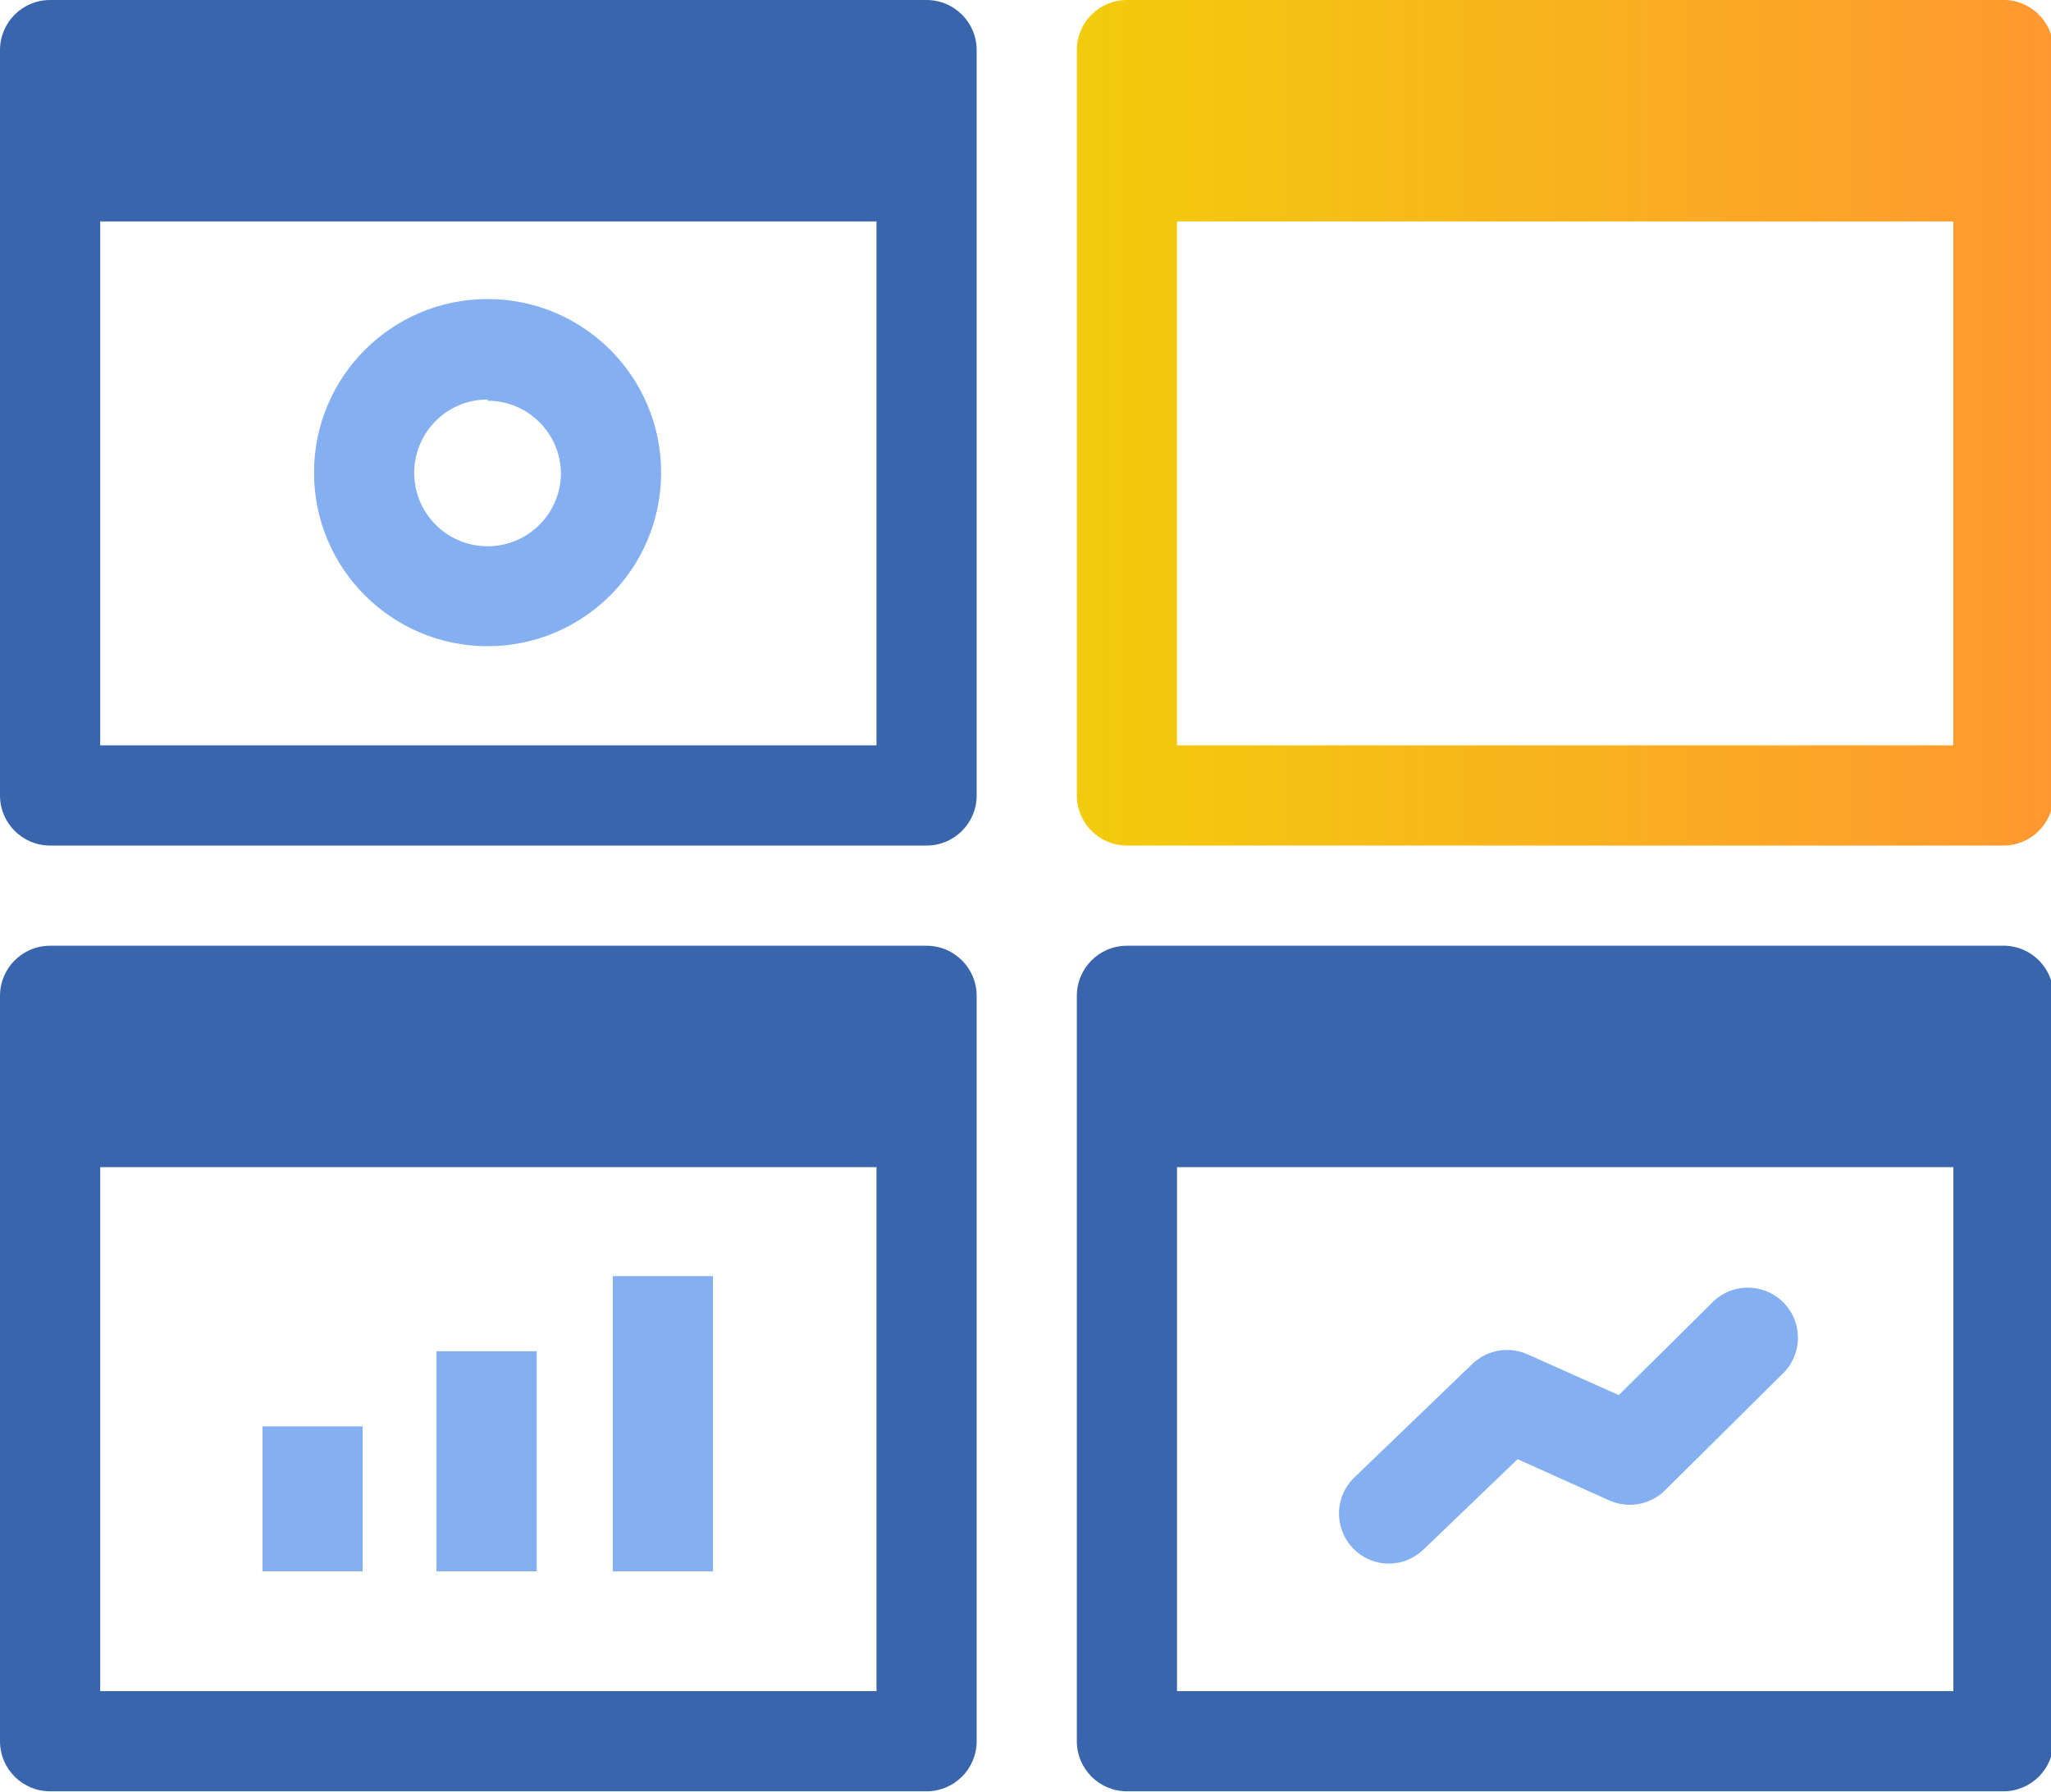
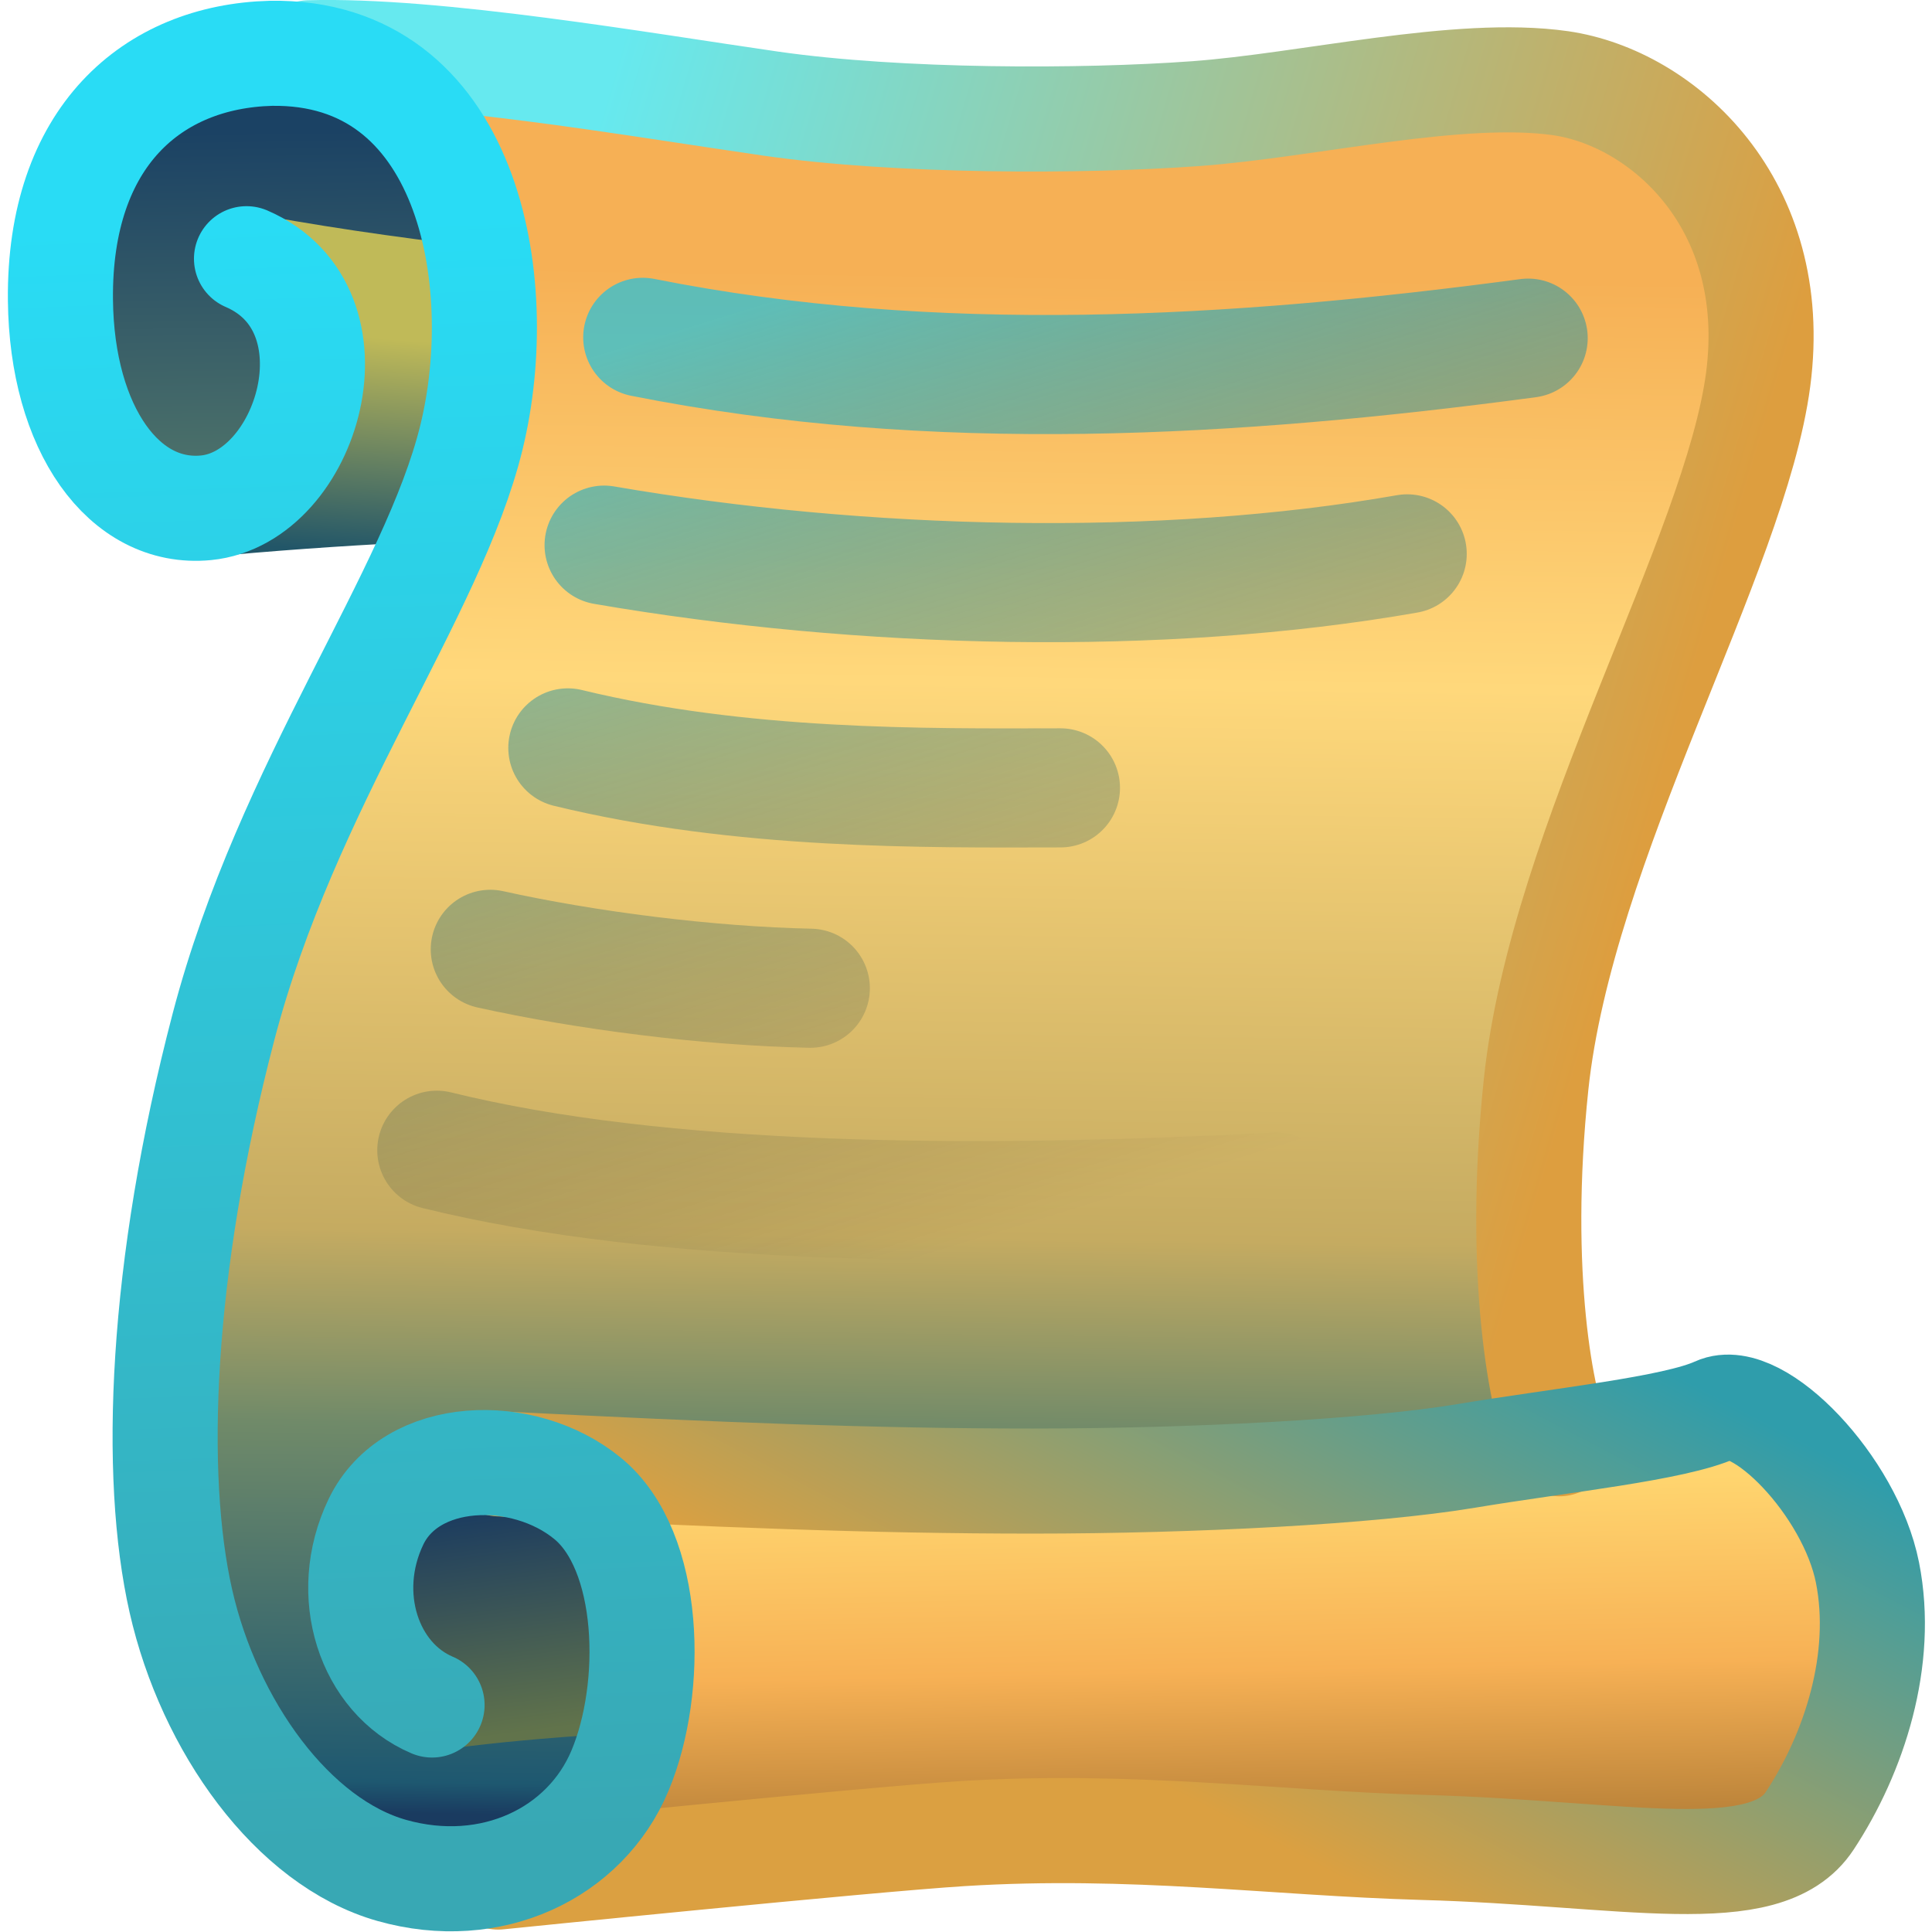
- <svg xmlns="http://www.w3.org/2000/svg" viewBox="0 0 81.9 71.52">
+ <svg xmlns="http://www.w3.org/2000/svg" width="500" height="500" version="1.1" viewBox="0 0 7.299 7.299">
  <defs>
-     <style>.cls-1{fill:#84aff1;}.cls-2{fill:#3865ab;}.cls-3{fill:url(#linear-gradient);}</style>
-     <linearGradient id="linear-gradient" x1="42.95" y1="16.88" x2="81.9" y2="16.88" gradientUnits="userSpaceOnUse">
-       <stop offset="0" stop-color="#f2cc0c" />
-       <stop offset="1" stop-color="#ff9830" />
+     <linearGradient id="j" x1="16.75" x2="19.84" y1="12.1" y2="96.22" gradientTransform="matrix(.07293 0 0 .07293 .256 .2624)" gradientUnits="userSpaceOnUse">
+       <stop stop-color="#29dcf5" offset="0" />
+       <stop stop-color="#38a8b4" offset="1" />
+     </linearGradient>
+     <linearGradient id="i" x1="17.02" x2="91.32" y1=".652" y2="22.53" gradientTransform="matrix(.07293 0 0 .07293 .256 .2624)" gradientUnits="userSpaceOnUse">
+       <stop stop-color="#66e9ef" offset=".192" />
+       <stop stop-color="#dd9e3f" offset="1" />
+     </linearGradient>
+     <linearGradient id="h" x1="77.06" x2="62.65" y1="67.07" y2="94.69" gradientTransform="matrix(.07293 0 0 .07293 .256 .2624)" gradientUnits="userSpaceOnUse">
+       <stop stop-color="#2f9dab" offset="0" />
+       <stop stop-color="#dba041" offset="1" />
+     </linearGradient>
+     <linearGradient id="g" x1="1.321" x2="1.235" y1=".513" y2="6.713" gradientUnits="userSpaceOnUse">
+       <stop stop-color="#f6b055" offset=".058" />
+       <stop stop-color="#ffd87b" offset=".307" />
+       <stop stop-color="#c5ab61" offset=".645" />
+       <stop stop-color="#708a69" offset=".763" />
+       <stop stop-color="#1e5870" offset=".981" />
+       <stop stop-color="#1a3b60" offset="1" />
+     </linearGradient>
+     <linearGradient id="f" x1="1.193" x2="1.222" y1="5.481" y2="6.933" gradientTransform="translate(.09772 -.03596)" gradientUnits="userSpaceOnUse">
+       <stop stop-color="#ffd56f" offset="0" />
+       <stop stop-color="#f7b155" offset=".482" />
+       <stop stop-color="#a87531" offset="1" />
+     </linearGradient>
+     <linearGradient id="e" x1="-1.474" x2="-1.608" y1=".469" y2="2.33" gradientUnits="userSpaceOnUse">
+       <stop stop-color="#c0ba58" offset=".348" />
+       <stop stop-color="#225668" offset=".783" />
+     </linearGradient>
+     <linearGradient id="d" x1="1.174" x2="1.198" y1=".817" y2="2.294" gradientUnits="userSpaceOnUse">
+       <stop stop-color="#1b4264" offset="0" />
+       <stop stop-color="#54796b" offset="1" />
+     </linearGradient>
+     <linearGradient id="c" x1="-.906" x2="-1.02" y1="6.35" y2="5.487" gradientUnits="userSpaceOnUse">
+       <stop stop-color="#61734b" offset="0" />
+       <stop stop-color="#1a3b60" offset="1" />
+     </linearGradient>
+     <linearGradient id="b" x1="4.126" x2="3.303" y1="1.621" y2="7.875" gradientTransform="matrix(.9307 0 0 .9411 .3408 .07706)" gradientUnits="userSpaceOnUse">
+       <stop stop-color="#8affee" offset="0" />
+       <stop stop-color="#ffc83d" offset="1" />
+     </linearGradient>
+     <linearGradient id="a" x1="3.563" x2="4.627" y1="1.329" y2="4.786" gradientUnits="userSpaceOnUse">
+       <stop stop-color="#00c4f2" stop-opacity=".618" offset="0" />
+       <stop stop-opacity="0" offset="1" />
    </linearGradient>
  </defs>
-   <g id="Layer_2" data-name="Layer 2">
-     <g id="Layer_1-2" data-name="Layer 1">
-       <path class="cls-1" d="M55.46,62.43A2,2,0,0,1,54.07,59l4.72-4.54a2,2,0,0,1,2.2-.39l3.65,1.63,3.68-3.64a2,2,0,1,1,2.81,2.84l-4.64,4.6a2,2,0,0,1-2.22.41L60.6,58.26l-3.76,3.61A2,2,0,0,1,55.46,62.43Z" />
-       <path class="cls-2" d="M37,0H2A2,2,0,0,0,0,2V31.76a2,2,0,0,0,2,2H37a2,2,0,0,0,2-2V2A2,2,0,0,0,37,0ZM4,29.76V8.84H35V29.76Z" />
-       <path class="cls-3" d="M79.9,0H45a2,2,0,0,0-2,2V31.76a2,2,0,0,0,2,2h35a2,2,0,0,0,2-2V2A2,2,0,0,0,79.9,0ZM47,29.76V8.84h31V29.76Z" />
-       <path class="cls-2" d="M37,37.76H2a2,2,0,0,0-2,2V69.52a2,2,0,0,0,2,2H37a2,2,0,0,0,2-2V39.76A2,2,0,0,0,37,37.76ZM4,67.52V46.6H35V67.52Z" />
-       <path class="cls-2" d="M79.9,37.76H45a2,2,0,0,0-2,2V69.52a2,2,0,0,0,2,2h35a2,2,0,0,0,2-2V39.76A2,2,0,0,0,79.9,37.76ZM47,67.52V46.6h31V67.52Z" />
-       <rect class="cls-1" x="10.48" y="56.95" width="4" height="5.79" />
-       <rect class="cls-1" x="17.43" y="53.95" width="4" height="8.79" />
-       <rect class="cls-1" x="24.47" y="50.95" width="4" height="11.79" />
-       <path class="cls-1" d="M19.47,25.8a6.93,6.93,0,1,1,6.93-6.92A6.93,6.93,0,0,1,19.47,25.8Zm0-9.85a2.93,2.93,0,1,0,2.93,2.93A2.93,2.93,0,0,0,19.47,16Z" />
+   <g transform="translate(3.073 .1701)">
+     <path transform="translate(-3.305 -.4897)" d="m0.498 1.519 0.12-0.759 0.781-0.286 0.738 0.588-0.885 1.277-0.542-0.048z" fill="url(#d)" />
+     <path d="m-2.319 1.937c1.108-0.107 1.994-0.075 1.994-0.075l0.765-0.974s-1.453-0.037-2.62-0.263c0 0 0.218 0.202 0.319 0.354 0.101 0.152-0.035 0.405-0.086 0.5-0.051 0.095-0.264 0.262-0.264 0.262 0 0 0.111 0.086-0.109 0.195z" fill="url(#e)" />
+     <path d="m-1.289 5.362c0.828 0.042 1.487 0.067 2.093 0.067 0.605-8.75e-5 1.276-0.035 1.636-0.095 0.36-0.06 0.786-0.103 0.944-0.175 0.157-0.072 0.507 0.288 0.572 0.616s-0.05 0.682-0.218 0.937c-0.167 0.255-0.696 0.122-1.464 0.101-0.557-0.016-1.095-0.092-1.739-0.052-0.357 0.022-1.896 0.152-1.896 0.152m0.24-1.101c0.153 0.371-0.15 0.569-0.388 0.468-0.238-0.101-0.303-0.421-0.171-0.696 0.132-0.275 0.557-0.287 0.799-0.089 0.242 0.198 0.254 0.717 0.123 1.029-0.131 0.312-0.411 0.453-0.786 0.347-0.375-0.106-0.662-0.543-0.769-1.015-0.107-0.472-0.183-1.225 0.057-2.142 0.24-0.917 0.792-1.633 0.937-2.228 0.145-0.595-0.012-1.462-0.758-1.45 0.669 0.022 1.403 0.121 1.889 0.191 0.486 0.07 1.179 0.069 1.605 0.038 0.426-0.031 0.994-0.17 1.38-0.115 0.386 0.056 0.719 0.565 0.632 1.228-0.087 0.662-0.72 1.572-0.728 2.494-0.008 0.922 0.128 1.287 0.194 1.427" fill="url(#g)" />
+     <path d="m0.593 6.311s-1.622 0.056-2.039 0.138l-0.304-0.616 0.213-0.454 0.489-0.074 1.811 0.5z" fill="url(#c)" />
+     <path d="m-0.662 6.488c-0.131 0.312-0.361 0.522-0.669 0.402-0.564-0.188 1.606-0.144 1.963-0.166 0.643-0.039 1.182 0.037 1.739 0.052 0.768 0.022 1.297 0.154 1.464-0.101 0.167-0.255 0.283-0.61 0.218-0.937s-0.415-0.687-0.572-0.616c-0.157 0.072-0.584 0.116-0.944 0.175-0.36 0.06-1.03 0.095-1.636 0.095-0.605 8.7e-5 -1.265-0.025-2.093-0.067 0.419 0.327 0.66 0.85 0.53 1.162z" fill="url(#f)" />
+   </g>
+   <g transform="translate(-.2317 -.3196)">
+     <g transform="translate(-.1502 -.1046)" display="none">
+       <path d="m3.542 1.373c-0.057 0.143-0.121 0.287-0.209 0.454-0.121 0.231-0.269 0.431-0.458 0.596 0.381 0.017 0.778 0.048 1.072 0.057-0.031-0.243-0.105-0.471-0.151-0.612-0.043-0.132-0.158-0.349-0.255-0.494zm1.458 0.327c-0.24 0.004-0.431 0.242-0.429 0.531 0.002 0.18 0.079 0.346 0.205 0.441l-0.111 0.482c-0.23 0.013-0.503 0.028-0.547 0.026-0.046-0.003-0.13-0.013-0.18-0.017l0.011-0.11c0.01-0.102-0.063-0.193-0.164-0.204-0.101-0.011-0.193 0.063-0.204 0.165l-0.013 0.116c-0.358-0.026-0.698-0.045-1.147-0.107-0.101-0.013-0.194 0.058-0.207 0.16-0.014 0.103 0.057 0.198 0.158 0.211 0.167 0.023 0.265 0.022 0.422 0.039l-0.115 0.289c-0.231 0.044-0.317 0.218-0.335 0.418-0.018 0.2 0.191 0.423 0.395 0.417 0.204-0.006 0.393-0.131 0.427-0.302 0.034-0.171-0.014-0.386-0.126-0.44l0.135-0.347c0.315 0.027 0.686 0.07 0.918 0.085 0.161 0.01 0.503-0.015 0.854-0.039 0.176-0.012 0.348-0.026 0.482-0.035 0.134-0.009 0.248-0.015 0.245-0.015 0.102-6.074e-4 0.184-0.084 0.184-0.188-5.957e-4 -0.102-0.082-0.185-0.184-0.186-0.056 0-0.136 0.007-0.271 0.017-0.1 0.007-0.23 0.015-0.356 0.024l0.093-0.406c0.179-0.071 0.3-0.273 0.3-0.5v-0.011c-0.005-0.289-0.203-0.519-0.442-0.515zm0.425 2.263s-0.42 0.05-0.702 0.057c-0.289 0.007-0.645 0.014-0.9-0.004-0.102-0.008-0.191 0.07-0.198 0.173-0.008 0.103 0.069 0.193 0.171 0.2 0.285 0.02 0.646 0.011 0.936 0.004 0.314-0.008 0.736-0.059 0.736-0.059 0.102-0.012 0.174-0.105 0.162-0.208-0.012-0.103-0.104-0.176-0.205-0.164zm-0.884 0.926c-0.272 0.015-0.736 0.019-0.912 0.004-0.102-0.009-0.192 0.068-0.2 0.171-0.009 0.103 0.067 0.194 0.169 0.202 0.231 0.02 0.676 0.013 0.965-0.004 0.101-0.006 0.178-0.094 0.173-0.197-0.005-0.103-0.093-0.182-0.195-0.176z" display="inline" fill="url(#b)" stroke="#fcf9bd" stroke-linecap="round" stroke-linejoin="round" stroke-opacity=".234" stroke-width=".324" style="paint-order:stroke fill markers" />
+     </g>
+     <g transform="translate(-.106 .03711)">
+       <path d="m1.988 4.628c0.843 0.208 2.014 0.219 3.171 0.158m-2.969-0.917c0.361 0.08 0.822 0.139 1.209 0.147m-0.916-0.908c0.658 0.16 1.346 0.152 1.861 0.151m-1.724-0.917c0.974 0.168 2.107 0.196 3.034 0.033m-2.888-0.818c1.101 0.219 2.232 0.152 3.345 0.003" fill="none" stroke="url(#a)" stroke-linecap="round" stroke-width=".45" />
+     </g>
+     <g fill="none" stroke-linecap="round" stroke-width=".397">
+       <path d="m1.399 0.519c0.478-0.014 1.258 0.122 1.744 0.192 0.486 0.07 1.179 0.069 1.605 0.038 0.426-0.031 0.994-0.17 1.38-0.115 0.386 0.056 0.833 0.456 0.746 1.119-0.087 0.662-0.742 1.746-0.839 2.663-0.076 0.722 0.022 1.218 0.088 1.358" stroke="url(#i)" />
+       <path d="m2.118 5.85c0.828 0.042 1.412 0.065 2.017 0.065 0.605-8.75e-5 1.276-0.035 1.636-0.095 0.36-0.06 0.786-0.103 0.944-0.175 0.157-0.072 0.507 0.288 0.572 0.616s-0.05 0.682-0.218 0.937c-0.167 0.255-0.696 0.122-1.464 0.101-0.557-0.016-1.095-0.092-1.739-0.052-0.357 0.022-1.752 0.164-1.752 0.164" stroke="url(#h)" />
+       <path d="m1.163 1.297c0.444 0.191 0.233 0.903-0.153 0.941-0.309 0.03-0.545-0.297-0.55-0.785-0.006-0.617 0.348-0.92 0.795-0.932 0.745-0.012 0.903 0.855 0.758 1.45-0.145 0.595-0.697 1.311-0.937 2.228-0.24 0.917-0.268 1.697-0.161 2.169 0.107 0.472 0.422 0.912 0.797 1.018 0.375 0.106 0.731-0.064 0.862-0.377 0.131-0.312 0.12-0.831-0.123-1.029-0.242-0.198-0.667-0.186-0.799 0.089-0.132 0.275-0.026 0.591 0.212 0.692" stroke="url(#j)" />
    </g>
  </g>
</svg>
